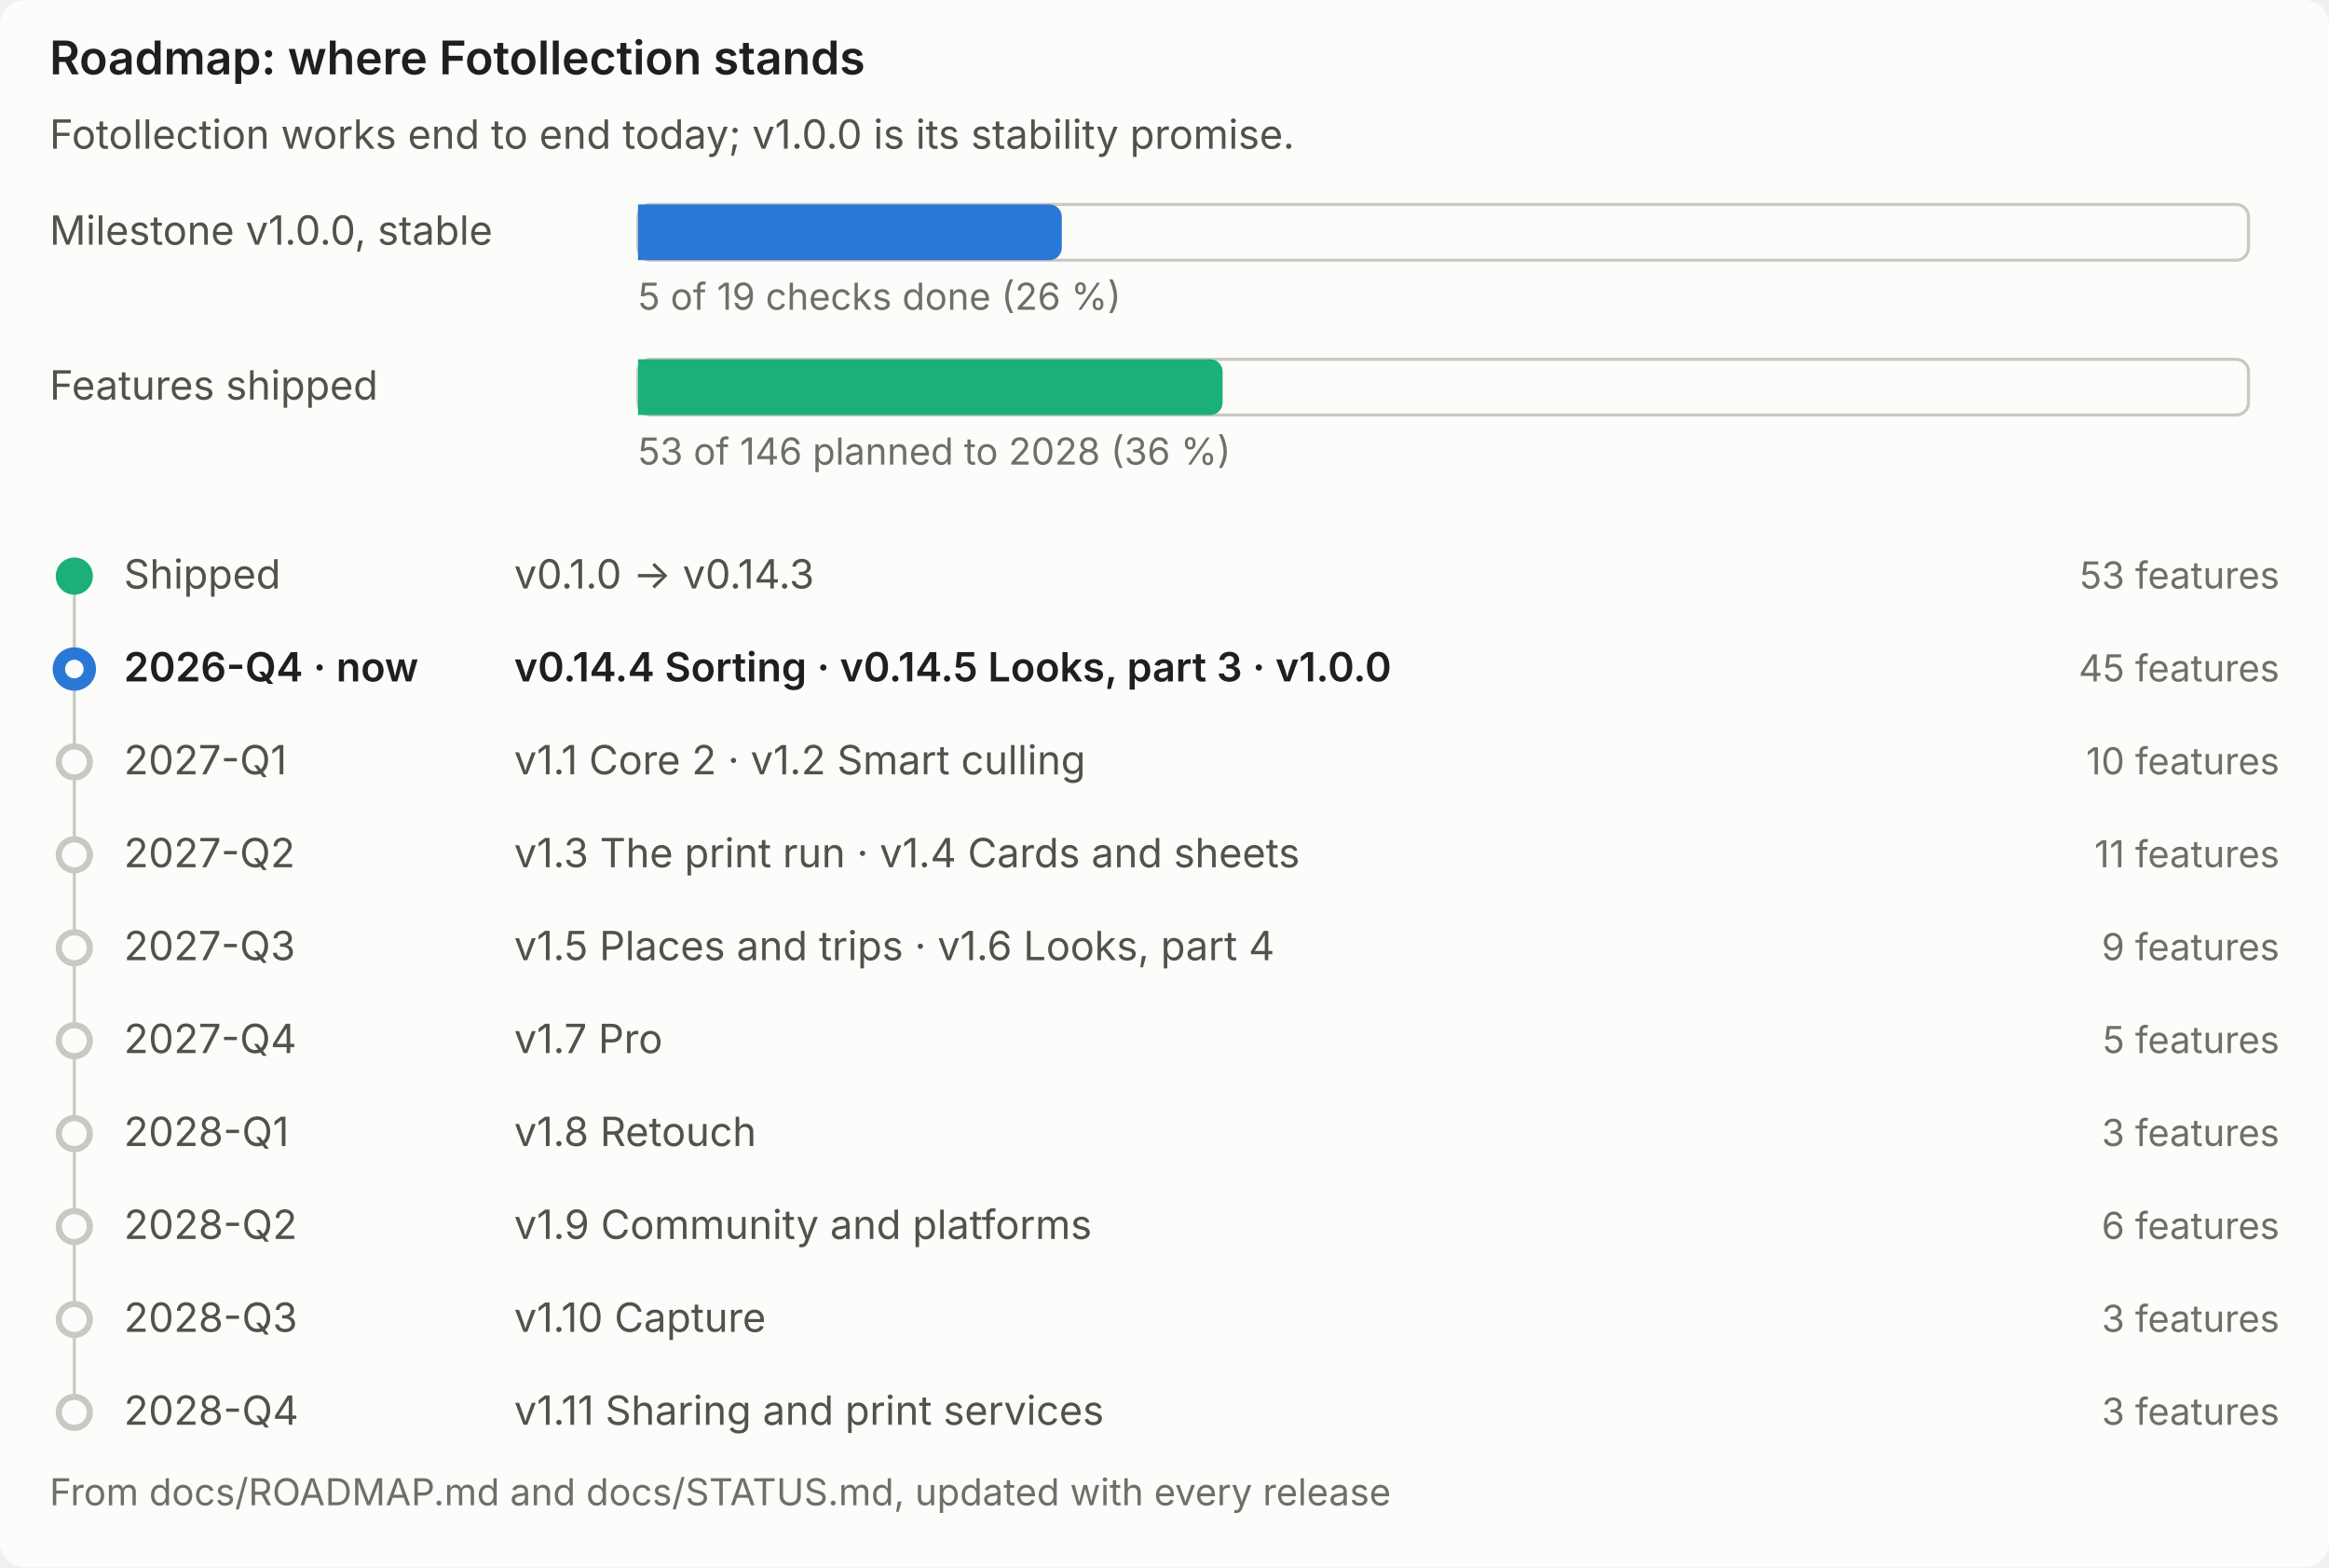
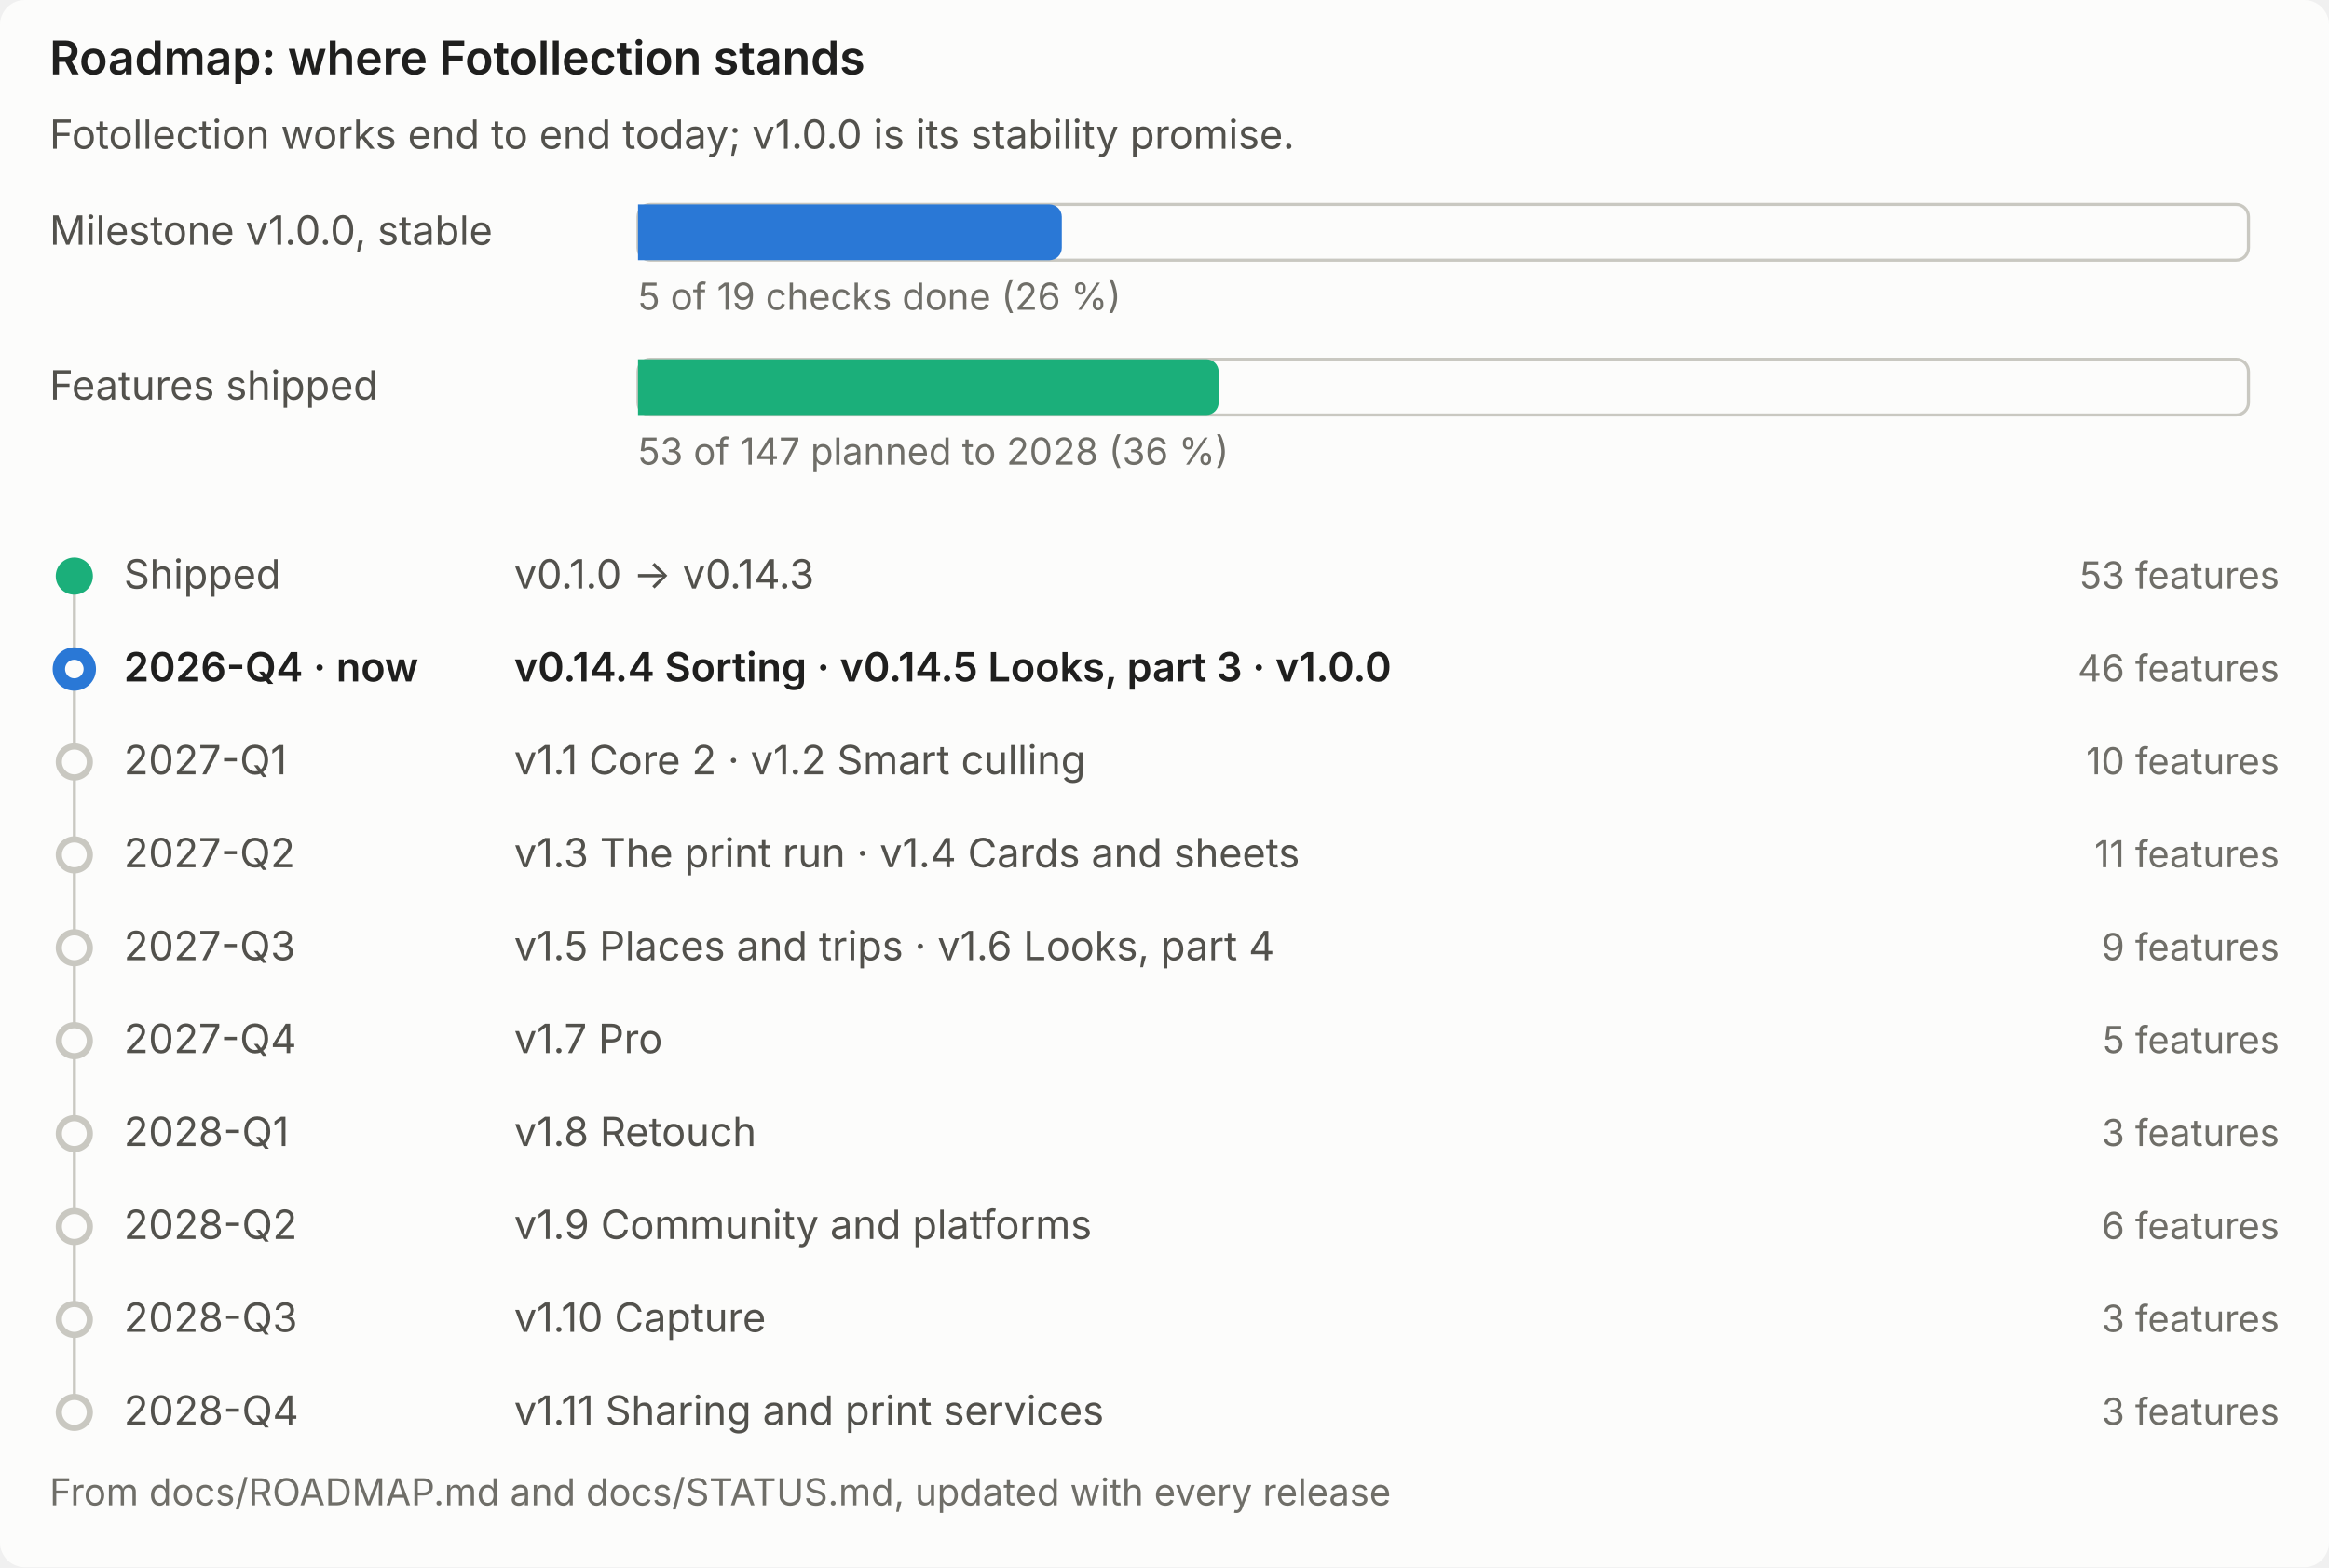
<svg xmlns="http://www.w3.org/2000/svg" viewBox="-16 -16 752 506" width="752" height="506" role="img" aria-labelledby="t d">
  <style>
  .bg{fill:#fcfcfb} .t1{fill:#1f1f1e;font:600 13px system-ui,-apple-system,Segoe UI,sans-serif}
  .t2{fill:#52514c;font:13px system-ui,-apple-system,Segoe UI,sans-serif}
  .t3{fill:#6f6e68;font:12px system-ui,-apple-system,Segoe UI,sans-serif}
  .h{font-size:15px} .num{font-variant-numeric:tabular-nums} .axis{stroke:#c9c8c1;stroke-width:1}
  .ref{stroke:#52514c;stroke-width:1.5;stroke-dasharray:4 3} .refw{stroke:#eb6834;stroke-width:1.5;stroke-dasharray:4 3}
  .s1{fill:#2a78d6} .old{fill-opacity:.45} .s2{fill:#eb6834} .s3{fill:#1baf7a} .s4{fill:#eda100} .s5{fill:#e87ba4} .gap{stroke:#fcfcfb;stroke-width:2}
  .in{fill:#fff} .ln{fill:none;stroke:#2a78d6;stroke-width:2;stroke-linejoin:round} .band{fill:#c9c8c1;fill-opacity:.35}
  @media (prefers-color-scheme: dark){
    .bg{fill:#1a1a19} .t1{fill:#f0efec} .t2{fill:#c3c2b7} .t3{fill:#9d9c93} .axis{stroke:#45443f}
    .ref{stroke:#c3c2b7} .refw{stroke:#d95926}
    .s1{fill:#3987e5} .s2{fill:#d95926} .s3{fill:#199e70} .s4{fill:#c98500} .s5{fill:#d55181} .gap{stroke:#1a1a19}
    .ln{stroke:#3987e5} .band{fill:#45443f}
  }
</style>
  <rect class="bg" x="-16" y="-16" width="752" height="506" rx="8" />
  <text class="t1 h" x="0" y="8">Roadmap: where Fotollection stands</text>
  <text class="t2" x="0" y="32">Fotollection works end to end today; v1.0.0 is its stability promise.</text>
  <text class="t2" x="0" y="63">Milestone v1.0.0, stable</text>
  <rect class="axis" x="190" y="50" width="520" height="18" rx="4" fill="none" />
  <path class="s1" d="M190 50h132.842a4 4 0 0 1 4 4v10a4 4 0 0 1 -4 4h-132.842z" />
  <text class="t3 num" x="190" y="84">5 of 19 checks done (26 %)</text>
  <text class="t2" x="0" y="113">Features shipped</text>
  <rect class="axis" x="190" y="100" width="520" height="18" rx="4" fill="none" />
-   <path class="s3" d="M190 100h184.767a4 4 0 0 1 4 4v10a4 4 0 0 1 -4 4h-184.767z" />
-   <text class="t3 num" x="190" y="134">53 of 146 planned to 2028 (36 %)</text>
+   <path class="s3" d="M190 100h183.483a4 4 0 0 1 4 4v10a4 4 0 0 1 -4 4h-183.483z" />
+   <text class="t3 num" x="190" y="134">53 of 147 planned to 2028 (36 %)</text>
  <line class="axis" x1="8" x2="8" y1="170" y2="440" />
  <circle class="s3" cx="8" cy="170" r="6" />
  <text class="t2" x="24" y="174">Shipped</text>
  <text class="t2" x="150" y="174">v0.1.0 → v0.14.3</text>
  <text class="t3 num" x="720" y="174" text-anchor="end">53 features</text>
  <circle class="s1" cx="8" cy="200" r="7" />
  <circle class="bg" cx="8" cy="200" r="3" />
  <text class="t1" x="24" y="204">2026-Q4 · now</text>
  <text class="t1" x="150" y="204">v0.14.4 Sorting · v0.14.5 Looks, part 3 · v1.0.0</text>
-   <text class="t3 num" x="720" y="204" text-anchor="end">45 features</text>
+   <text class="t3 num" x="720" y="204" text-anchor="end">46 features</text>
  <circle class="bg axis" cx="8" cy="230" r="5" style="stroke-width:2" />
  <text class="t2" x="24" y="234">2027-Q1</text>
  <text class="t2" x="150" y="234">v1.1 Core 2 · v1.2 Smart culling</text>
  <text class="t3 num" x="720" y="234" text-anchor="end">10 features</text>
  <circle class="bg axis" cx="8" cy="260" r="5" style="stroke-width:2" />
  <text class="t2" x="24" y="264">2027-Q2</text>
  <text class="t2" x="150" y="264">v1.3 The print run · v1.4 Cards and sheets</text>
  <text class="t3 num" x="720" y="264" text-anchor="end">11 features</text>
  <circle class="bg axis" cx="8" cy="290" r="5" style="stroke-width:2" />
  <text class="t2" x="24" y="294">2027-Q3</text>
  <text class="t2" x="150" y="294">v1.5 Places and trips · v1.6 Looks, part 4</text>
  <text class="t3 num" x="720" y="294" text-anchor="end">9 features</text>
  <circle class="bg axis" cx="8" cy="320" r="5" style="stroke-width:2" />
  <text class="t2" x="24" y="324">2027-Q4</text>
  <text class="t2" x="150" y="324">v1.7 Pro</text>
  <text class="t3 num" x="720" y="324" text-anchor="end">5 features</text>
  <circle class="bg axis" cx="8" cy="350" r="5" style="stroke-width:2" />
  <text class="t2" x="24" y="354">2028-Q1</text>
  <text class="t2" x="150" y="354">v1.8 Retouch</text>
  <text class="t3 num" x="720" y="354" text-anchor="end">3 features</text>
  <circle class="bg axis" cx="8" cy="380" r="5" style="stroke-width:2" />
  <text class="t2" x="24" y="384">2028-Q2</text>
  <text class="t2" x="150" y="384">v1.9 Community and platforms</text>
  <text class="t3 num" x="720" y="384" text-anchor="end">6 features</text>
  <circle class="bg axis" cx="8" cy="410" r="5" style="stroke-width:2" />
  <text class="t2" x="24" y="414">2028-Q3</text>
  <text class="t2" x="150" y="414">v1.10 Capture</text>
  <text class="t3 num" x="720" y="414" text-anchor="end">3 features</text>
  <circle class="bg axis" cx="8" cy="440" r="5" style="stroke-width:2" />
  <text class="t2" x="24" y="444">2028-Q4</text>
  <text class="t2" x="150" y="444">v1.11 Sharing and print services</text>
  <text class="t3 num" x="720" y="444" text-anchor="end">3 features</text>
  <text class="t3" x="0" y="470">From docs/ROADMAP.md and docs/STATUS.md, updated with every release</text>
</svg>
